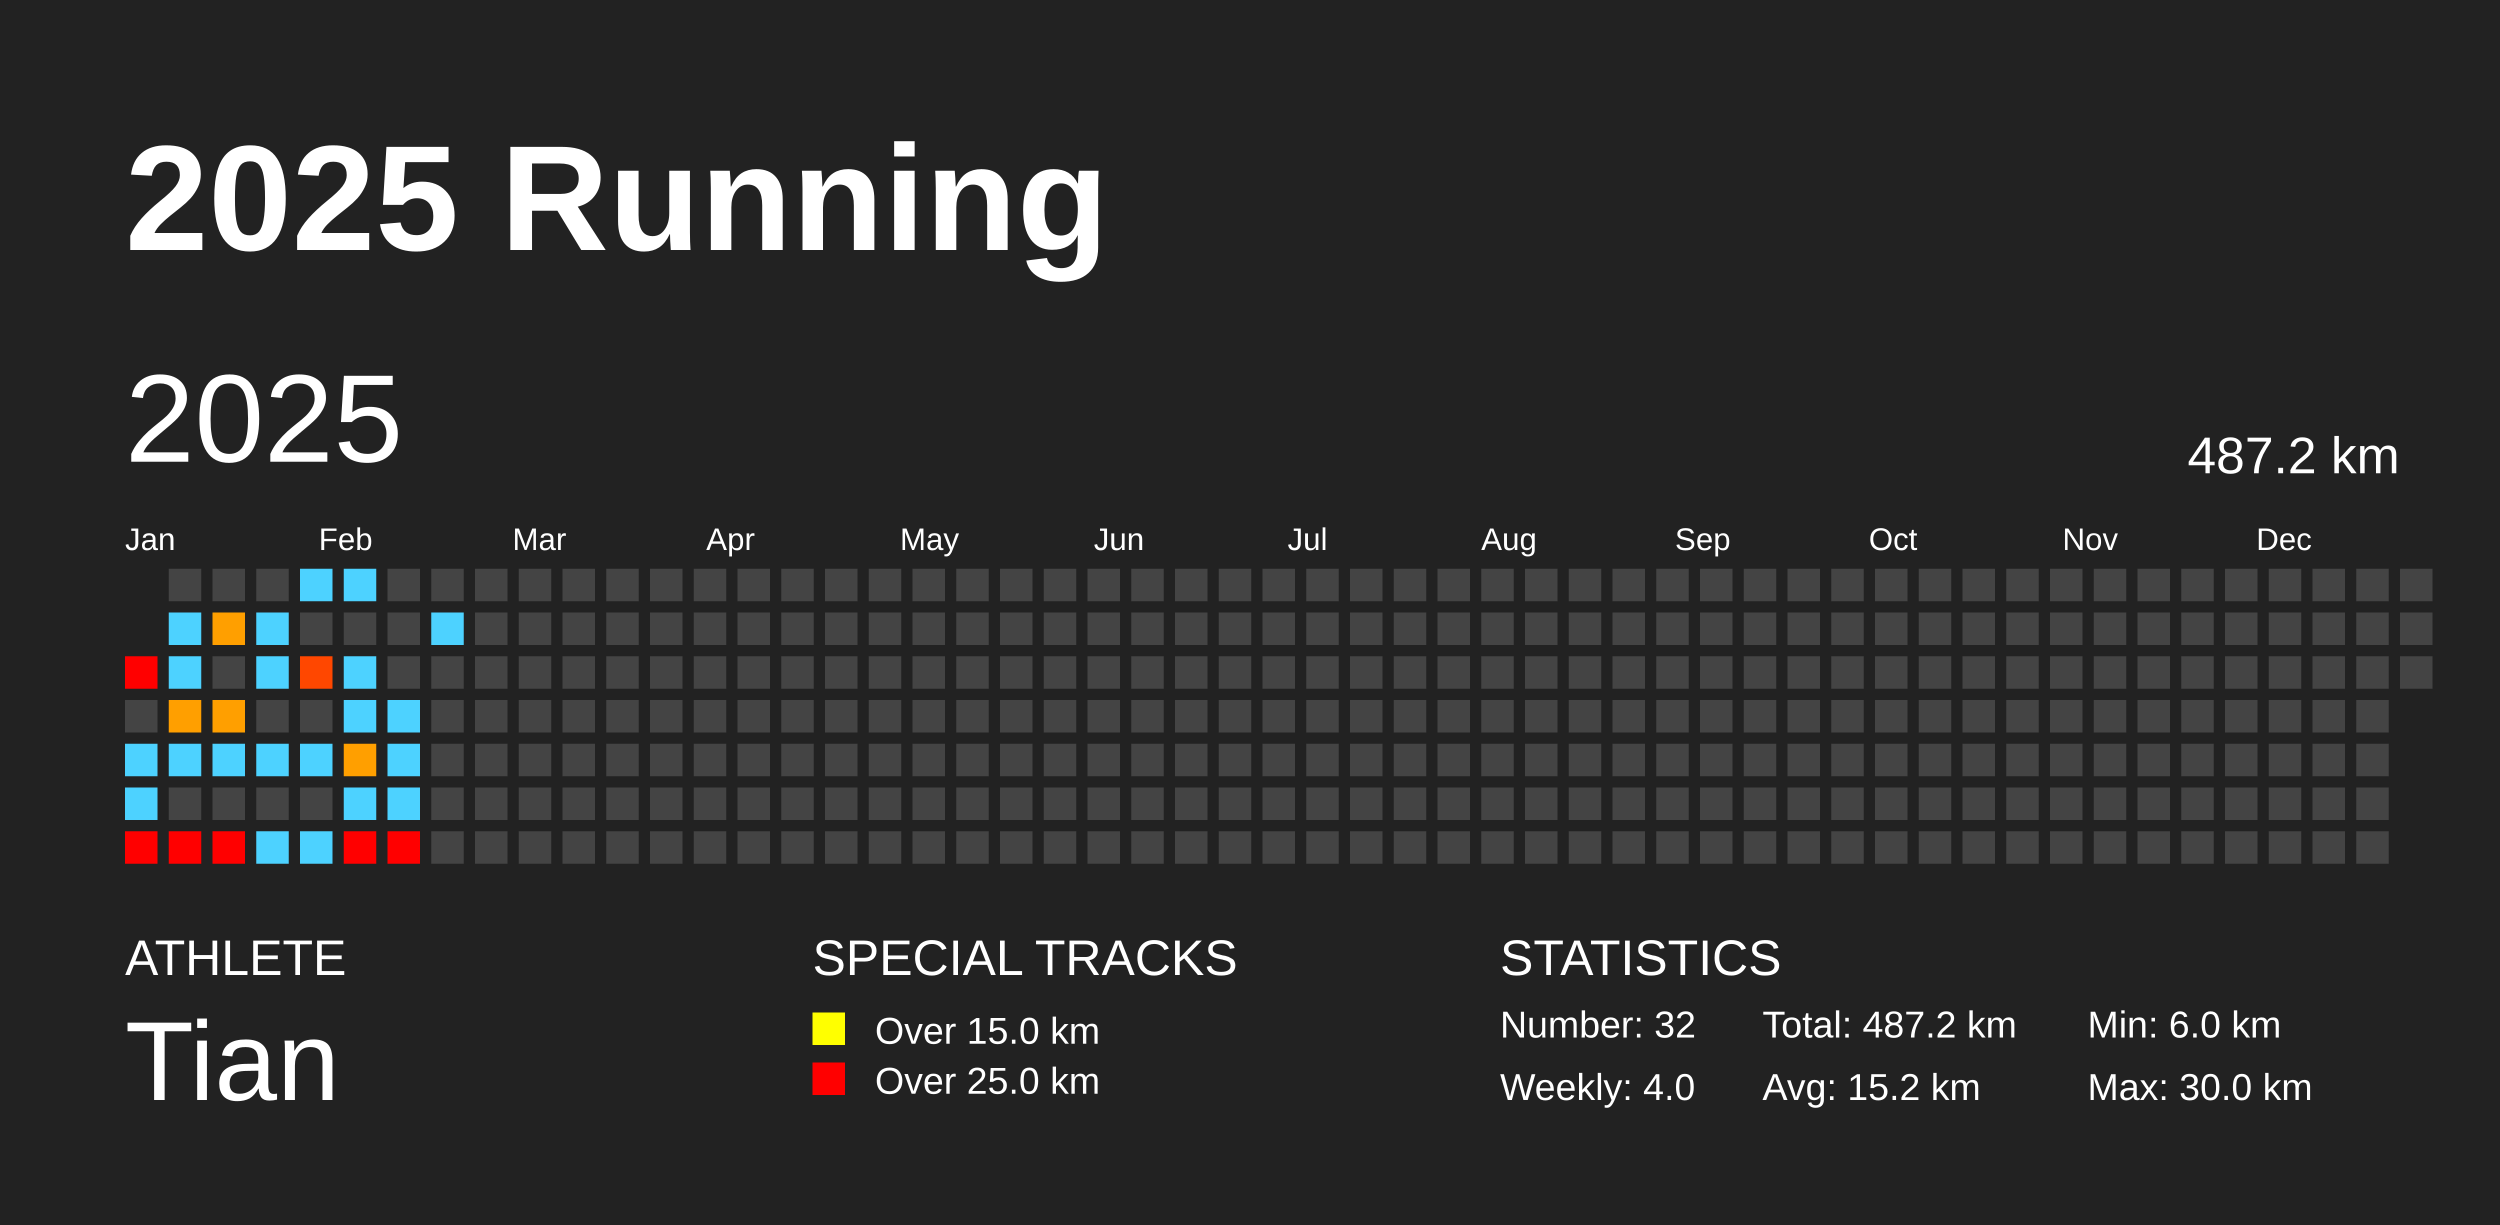
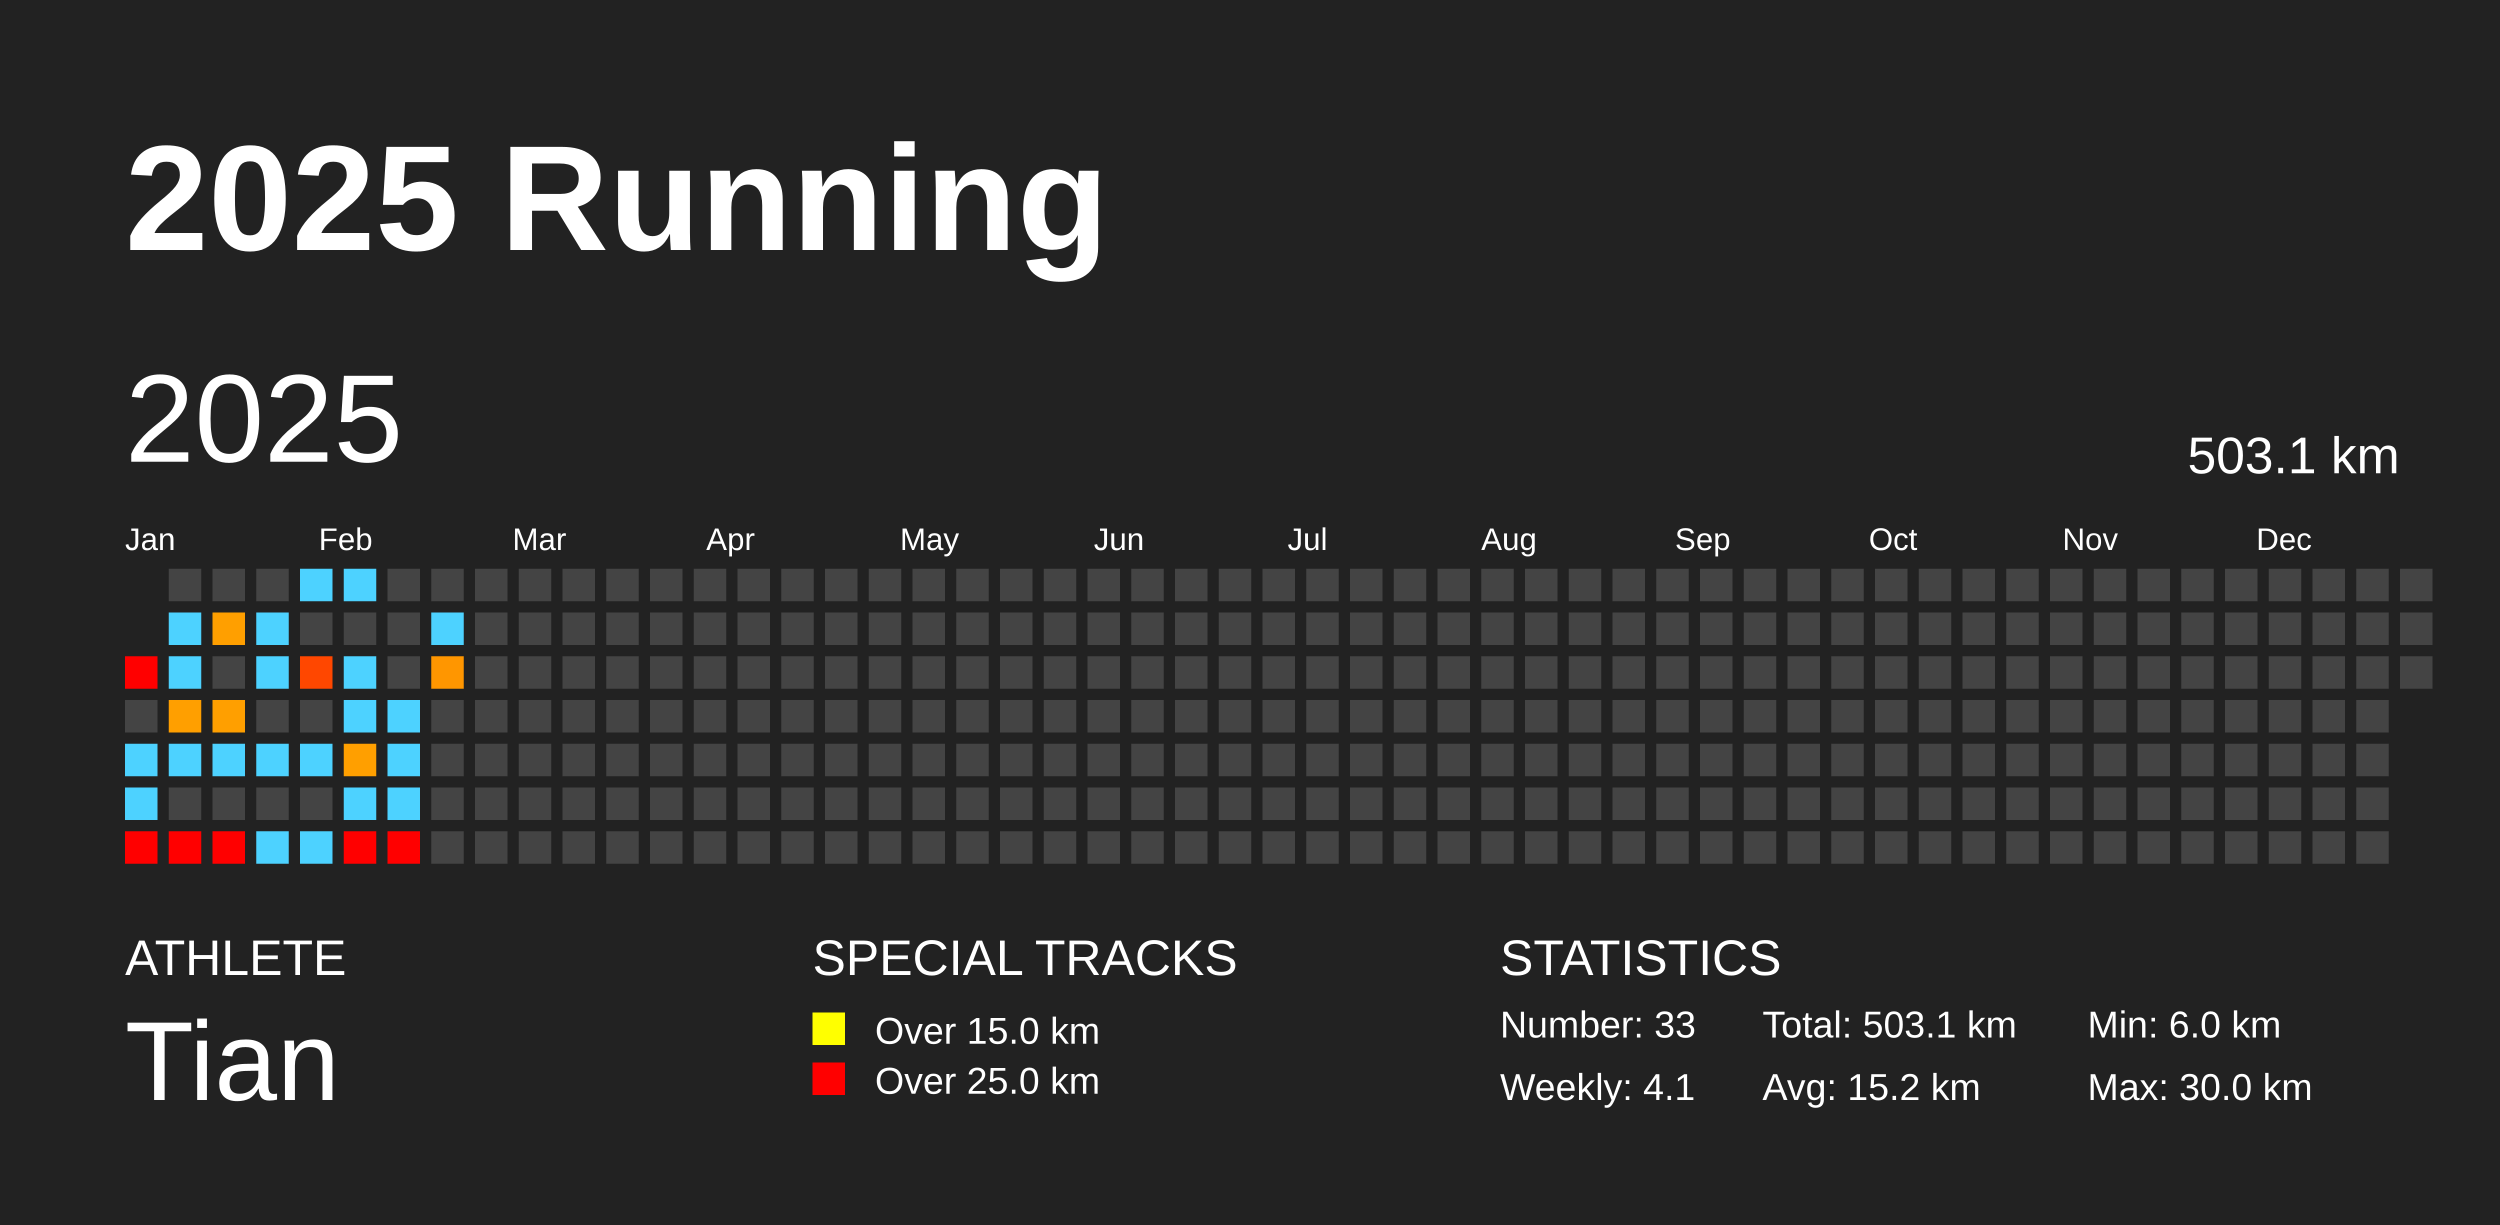
<svg xmlns="http://www.w3.org/2000/svg" baseProfile="full" height="98mm" version="1.1" viewBox="0,0,200,98" width="200mm">
  <defs />
  <rect fill="#222222" height="98" width="200" x="0" y="0" />
  <text fill="#FFFFFF" style="font-size:12px; font-family:Arial; font-weight:bold;" x="10" y="20">2025 Running</text>
  <text fill="#FFFFFF" style="font-size:4px; font-family:Arial" x="10" y="78">ATHLETE</text>
  <text fill="#FFFFFF" style="font-size:9px; font-family:Arial" x="10" y="88">Tian</text>
  <text fill="#FFFFFF" style="font-size:4px; font-family:Arial" x="65" y="78">SPECIAL TRACKS</text>
  <rect fill="yellow" height="2.6" width="2.6" x="65" y="81" />
  <text fill="#FFFFFF" style="font-size:3px; font-family:Arial" x="70" y="83.5">Over 15.0 km</text>
  <rect fill="red" height="2.6" width="2.6" x="65" y="85" />
  <text fill="#FFFFFF" style="font-size:3px; font-family:Arial" x="70" y="87.5">Over 25.0 km</text>
  <text fill="#FFFFFF" style="font-size:4px; font-family:Arial" x="120" y="78">STATISTICS</text>
-   <text fill="#FFFFFF" style="font-size:3px; font-family:Arial" x="120" y="83">Number: 32</text>
-   <text fill="#FFFFFF" style="font-size:3px; font-family:Arial" x="120" y="88">Weekly: 4.0</text>
-   <text fill="#FFFFFF" style="font-size:3px; font-family:Arial" x="141" y="83">Total: 487.2 km</text>
+   <text fill="#FFFFFF" style="font-size:3px; font-family:Arial" x="120" y="83">Number: 33</text>
+   <text fill="#FFFFFF" style="font-size:3px; font-family:Arial" x="120" y="88">Weekly: 4.1</text>
+   <text fill="#FFFFFF" style="font-size:3px; font-family:Arial" x="141" y="83">Total: 503.1 km</text>
  <text fill="#FFFFFF" style="font-size:3px; font-family:Arial" x="141" y="88">Avg: 15.2 km</text>
  <text fill="#FFFFFF" style="font-size:3px; font-family:Arial" x="167" y="83">Min: 6.0 km</text>
  <text fill="#FFFFFF" style="font-size:3px; font-family:Arial" x="167" y="88">Max: 30.0 km</text>
  <text dominant-baseline="hanging" fill="#FFFFFF" style="font-size:10.0px; font-family:Arial;" x="10" y="30">2025</text>
-   <text dominant-baseline="hanging" fill="#FFFFFF" style="font-size:4.125px; font-family:Arial;" x="175" y="35">487.2 km</text>
+   <text dominant-baseline="hanging" fill="#FFFFFF" style="font-size:4.125px; font-family:Arial;" x="175" y="35">503.1 km</text>
  <text fill="#FFFFFF" style="font-size:2.5px; font-family:Arial" x="10.0" y="44">Jan</text>
  <text fill="#FFFFFF" style="font-size:2.5px; font-family:Arial" x="25.5" y="44">Feb</text>
  <text fill="#FFFFFF" style="font-size:2.5px; font-family:Arial" x="41.0" y="44">Mar</text>
  <text fill="#FFFFFF" style="font-size:2.5px; font-family:Arial" x="56.5" y="44">Apr</text>
  <text fill="#FFFFFF" style="font-size:2.5px; font-family:Arial" x="72.0" y="44">May</text>
  <text fill="#FFFFFF" style="font-size:2.5px; font-family:Arial" x="87.5" y="44">Jun</text>
  <text fill="#FFFFFF" style="font-size:2.5px; font-family:Arial" x="103.0" y="44">Jul</text>
  <text fill="#FFFFFF" style="font-size:2.5px; font-family:Arial" x="118.5" y="44">Aug</text>
  <text fill="#FFFFFF" style="font-size:2.5px; font-family:Arial" x="134.0" y="44">Sep</text>
  <text fill="#FFFFFF" style="font-size:2.5px; font-family:Arial" x="149.5" y="44">Oct</text>
  <text fill="#FFFFFF" style="font-size:2.5px; font-family:Arial" x="165.0" y="44">Nov</text>
  <text fill="#FFFFFF" style="font-size:2.5px; font-family:Arial" x="180.5" y="44">Dec</text>
  <rect fill="red" height="2.6" width="2.6" x="10.0" y="52.5" />
  <rect fill="#444444" height="2.6" width="2.6" x="10.0" y="56.0" />
  <rect fill="#4dd2ff" height="2.6" width="2.6" x="10.0" y="59.5" />
  <rect fill="#4dd2ff" height="2.6" width="2.6" x="10.0" y="63.0" />
  <rect fill="red" height="2.6" width="2.6" x="10.0" y="66.5" />
  <rect fill="#444444" height="2.6" width="2.6" x="13.5" y="45.5" />
  <rect fill="#4dd2ff" height="2.6" width="2.6" x="13.5" y="49.0" />
  <rect fill="#4dd2ff" height="2.6" width="2.6" x="13.5" y="52.5" />
  <rect fill="#ff9f00" height="2.6" width="2.6" x="13.5" y="56.0" />
  <rect fill="#4dd2ff" height="2.6" width="2.6" x="13.5" y="59.5" />
  <rect fill="#444444" height="2.6" width="2.6" x="13.5" y="63.0" />
  <rect fill="red" height="2.6" width="2.6" x="13.5" y="66.5" />
  <rect fill="#444444" height="2.6" width="2.6" x="17.0" y="45.5" />
  <rect fill="#ff9f00" height="2.6" width="2.6" x="17.0" y="49.0" />
  <rect fill="#444444" height="2.6" width="2.6" x="17.0" y="52.5" />
  <rect fill="#ff9f00" height="2.6" width="2.6" x="17.0" y="56.0" />
  <rect fill="#4dd2ff" height="2.6" width="2.6" x="17.0" y="59.5" />
  <rect fill="#444444" height="2.6" width="2.6" x="17.0" y="63.0" />
  <rect fill="red" height="2.6" width="2.6" x="17.0" y="66.5" />
  <rect fill="#444444" height="2.6" width="2.6" x="20.5" y="45.5" />
  <rect fill="#4dd2ff" height="2.6" width="2.6" x="20.5" y="49.0" />
  <rect fill="#4dd2ff" height="2.6" width="2.6" x="20.5" y="52.5" />
  <rect fill="#444444" height="2.6" width="2.6" x="20.5" y="56.0" />
  <rect fill="#4dd2ff" height="2.6" width="2.6" x="20.5" y="59.5" />
  <rect fill="#444444" height="2.6" width="2.6" x="20.5" y="63.0" />
  <rect fill="#4dd2ff" height="2.6" width="2.6" x="20.5" y="66.5" />
  <rect fill="#4dd2ff" height="2.6" width="2.6" x="24.0" y="45.5" />
  <rect fill="#444444" height="2.6" width="2.6" x="24.0" y="49.0" />
  <rect fill="#ff4700" height="2.6" width="2.6" x="24.0" y="52.5" />
  <rect fill="#444444" height="2.6" width="2.6" x="24.0" y="56.0" />
  <rect fill="#4dd2ff" height="2.6" width="2.6" x="24.0" y="59.5" />
  <rect fill="#444444" height="2.6" width="2.6" x="24.0" y="63.0" />
  <rect fill="#4dd2ff" height="2.6" width="2.6" x="24.0" y="66.5" />
  <rect fill="#4dd2ff" height="2.6" width="2.6" x="27.5" y="45.5" />
  <rect fill="#444444" height="2.6" width="2.6" x="27.5" y="49.0" />
  <rect fill="#4dd2ff" height="2.6" width="2.6" x="27.5" y="52.5" />
  <rect fill="#4dd2ff" height="2.6" width="2.6" x="27.5" y="56.0" />
  <rect fill="#ff9f00" height="2.6" width="2.6" x="27.5" y="59.5" />
  <rect fill="#4dd2ff" height="2.6" width="2.6" x="27.5" y="63.0" />
  <rect fill="red" height="2.6" width="2.6" x="27.5" y="66.5" />
  <rect fill="#444444" height="2.6" width="2.6" x="31.0" y="45.5" />
  <rect fill="#444444" height="2.6" width="2.6" x="31.0" y="49.0" />
  <rect fill="#444444" height="2.6" width="2.6" x="31.0" y="52.5" />
  <rect fill="#4dd2ff" height="2.6" width="2.6" x="31.0" y="56.0" />
  <rect fill="#4dd2ff" height="2.6" width="2.6" x="31.0" y="59.5" />
  <rect fill="#4dd2ff" height="2.6" width="2.6" x="31.0" y="63.0" />
  <rect fill="red" height="2.6" width="2.6" x="31.0" y="66.5" />
  <rect fill="#444444" height="2.6" width="2.6" x="34.5" y="45.5" />
  <rect fill="#4dd2ff" height="2.6" width="2.6" x="34.5" y="49.0" />
-   <rect fill="#444444" height="2.6" width="2.6" x="34.5" y="52.5" />
+   <rect fill="#ff9600" height="2.6" width="2.6" x="34.5" y="52.5" />
  <rect fill="#444444" height="2.6" width="2.6" x="34.5" y="56.0" />
  <rect fill="#444444" height="2.6" width="2.6" x="34.5" y="59.5" />
  <rect fill="#444444" height="2.6" width="2.6" x="34.5" y="63.0" />
  <rect fill="#444444" height="2.6" width="2.6" x="34.5" y="66.5" />
  <rect fill="#444444" height="2.6" width="2.6" x="38.0" y="45.5" />
  <rect fill="#444444" height="2.6" width="2.6" x="38.0" y="49.0" />
  <rect fill="#444444" height="2.6" width="2.6" x="38.0" y="52.5" />
  <rect fill="#444444" height="2.6" width="2.6" x="38.0" y="56.0" />
  <rect fill="#444444" height="2.6" width="2.6" x="38.0" y="59.5" />
  <rect fill="#444444" height="2.6" width="2.6" x="38.0" y="63.0" />
  <rect fill="#444444" height="2.6" width="2.6" x="38.0" y="66.5" />
  <rect fill="#444444" height="2.6" width="2.6" x="41.5" y="45.5" />
  <rect fill="#444444" height="2.6" width="2.6" x="41.5" y="49.0" />
  <rect fill="#444444" height="2.6" width="2.6" x="41.5" y="52.5" />
  <rect fill="#444444" height="2.6" width="2.6" x="41.5" y="56.0" />
  <rect fill="#444444" height="2.6" width="2.6" x="41.5" y="59.5" />
  <rect fill="#444444" height="2.6" width="2.6" x="41.5" y="63.0" />
  <rect fill="#444444" height="2.6" width="2.6" x="41.5" y="66.5" />
  <rect fill="#444444" height="2.6" width="2.6" x="45.0" y="45.5" />
  <rect fill="#444444" height="2.6" width="2.6" x="45.0" y="49.0" />
  <rect fill="#444444" height="2.6" width="2.6" x="45.0" y="52.5" />
  <rect fill="#444444" height="2.6" width="2.6" x="45.0" y="56.0" />
  <rect fill="#444444" height="2.6" width="2.6" x="45.0" y="59.5" />
  <rect fill="#444444" height="2.6" width="2.6" x="45.0" y="63.0" />
  <rect fill="#444444" height="2.6" width="2.6" x="45.0" y="66.5" />
  <rect fill="#444444" height="2.6" width="2.6" x="48.5" y="45.5" />
  <rect fill="#444444" height="2.6" width="2.6" x="48.5" y="49.0" />
  <rect fill="#444444" height="2.6" width="2.6" x="48.5" y="52.5" />
  <rect fill="#444444" height="2.6" width="2.6" x="48.5" y="56.0" />
  <rect fill="#444444" height="2.6" width="2.6" x="48.5" y="59.5" />
  <rect fill="#444444" height="2.6" width="2.6" x="48.5" y="63.0" />
  <rect fill="#444444" height="2.6" width="2.6" x="48.5" y="66.5" />
  <rect fill="#444444" height="2.6" width="2.6" x="52.0" y="45.5" />
  <rect fill="#444444" height="2.6" width="2.6" x="52.0" y="49.0" />
  <rect fill="#444444" height="2.6" width="2.6" x="52.0" y="52.5" />
  <rect fill="#444444" height="2.6" width="2.6" x="52.0" y="56.0" />
  <rect fill="#444444" height="2.6" width="2.6" x="52.0" y="59.5" />
  <rect fill="#444444" height="2.6" width="2.6" x="52.0" y="63.0" />
  <rect fill="#444444" height="2.6" width="2.6" x="52.0" y="66.5" />
  <rect fill="#444444" height="2.6" width="2.6" x="55.5" y="45.5" />
  <rect fill="#444444" height="2.6" width="2.6" x="55.5" y="49.0" />
  <rect fill="#444444" height="2.6" width="2.6" x="55.5" y="52.5" />
  <rect fill="#444444" height="2.6" width="2.6" x="55.5" y="56.0" />
  <rect fill="#444444" height="2.6" width="2.6" x="55.5" y="59.5" />
  <rect fill="#444444" height="2.6" width="2.6" x="55.5" y="63.0" />
  <rect fill="#444444" height="2.6" width="2.6" x="55.5" y="66.5" />
  <rect fill="#444444" height="2.6" width="2.6" x="59.0" y="45.5" />
  <rect fill="#444444" height="2.6" width="2.6" x="59.0" y="49.0" />
  <rect fill="#444444" height="2.6" width="2.6" x="59.0" y="52.5" />
  <rect fill="#444444" height="2.6" width="2.6" x="59.0" y="56.0" />
  <rect fill="#444444" height="2.6" width="2.6" x="59.0" y="59.5" />
  <rect fill="#444444" height="2.6" width="2.6" x="59.0" y="63.0" />
  <rect fill="#444444" height="2.6" width="2.6" x="59.0" y="66.5" />
  <rect fill="#444444" height="2.6" width="2.6" x="62.5" y="45.5" />
  <rect fill="#444444" height="2.6" width="2.6" x="62.5" y="49.0" />
  <rect fill="#444444" height="2.6" width="2.6" x="62.5" y="52.5" />
  <rect fill="#444444" height="2.6" width="2.6" x="62.5" y="56.0" />
  <rect fill="#444444" height="2.6" width="2.6" x="62.5" y="59.5" />
  <rect fill="#444444" height="2.6" width="2.6" x="62.5" y="63.0" />
  <rect fill="#444444" height="2.6" width="2.6" x="62.5" y="66.5" />
  <rect fill="#444444" height="2.6" width="2.6" x="66.0" y="45.5" />
  <rect fill="#444444" height="2.6" width="2.6" x="66.0" y="49.0" />
  <rect fill="#444444" height="2.6" width="2.6" x="66.0" y="52.5" />
  <rect fill="#444444" height="2.6" width="2.6" x="66.0" y="56.0" />
  <rect fill="#444444" height="2.6" width="2.6" x="66.0" y="59.5" />
  <rect fill="#444444" height="2.6" width="2.6" x="66.0" y="63.0" />
  <rect fill="#444444" height="2.6" width="2.6" x="66.0" y="66.5" />
  <rect fill="#444444" height="2.6" width="2.6" x="69.5" y="45.5" />
  <rect fill="#444444" height="2.6" width="2.6" x="69.5" y="49.0" />
  <rect fill="#444444" height="2.6" width="2.6" x="69.5" y="52.5" />
  <rect fill="#444444" height="2.6" width="2.6" x="69.5" y="56.0" />
  <rect fill="#444444" height="2.6" width="2.6" x="69.5" y="59.5" />
  <rect fill="#444444" height="2.6" width="2.6" x="69.5" y="63.0" />
  <rect fill="#444444" height="2.6" width="2.6" x="69.5" y="66.5" />
  <rect fill="#444444" height="2.6" width="2.6" x="73.0" y="45.5" />
  <rect fill="#444444" height="2.6" width="2.6" x="73.0" y="49.0" />
  <rect fill="#444444" height="2.6" width="2.6" x="73.0" y="52.5" />
  <rect fill="#444444" height="2.6" width="2.6" x="73.0" y="56.0" />
  <rect fill="#444444" height="2.6" width="2.6" x="73.0" y="59.5" />
  <rect fill="#444444" height="2.6" width="2.6" x="73.0" y="63.0" />
  <rect fill="#444444" height="2.6" width="2.6" x="73.0" y="66.5" />
  <rect fill="#444444" height="2.6" width="2.6" x="76.5" y="45.5" />
  <rect fill="#444444" height="2.6" width="2.6" x="76.5" y="49.0" />
  <rect fill="#444444" height="2.6" width="2.6" x="76.5" y="52.5" />
  <rect fill="#444444" height="2.6" width="2.6" x="76.5" y="56.0" />
  <rect fill="#444444" height="2.6" width="2.6" x="76.5" y="59.5" />
  <rect fill="#444444" height="2.6" width="2.6" x="76.5" y="63.0" />
  <rect fill="#444444" height="2.6" width="2.6" x="76.5" y="66.5" />
  <rect fill="#444444" height="2.6" width="2.6" x="80.0" y="45.5" />
  <rect fill="#444444" height="2.6" width="2.6" x="80.0" y="49.0" />
  <rect fill="#444444" height="2.6" width="2.6" x="80.0" y="52.5" />
  <rect fill="#444444" height="2.6" width="2.6" x="80.0" y="56.0" />
  <rect fill="#444444" height="2.6" width="2.6" x="80.0" y="59.5" />
  <rect fill="#444444" height="2.6" width="2.6" x="80.0" y="63.0" />
  <rect fill="#444444" height="2.6" width="2.6" x="80.0" y="66.5" />
  <rect fill="#444444" height="2.6" width="2.6" x="83.5" y="45.5" />
  <rect fill="#444444" height="2.6" width="2.6" x="83.5" y="49.0" />
  <rect fill="#444444" height="2.6" width="2.6" x="83.5" y="52.5" />
  <rect fill="#444444" height="2.6" width="2.6" x="83.5" y="56.0" />
  <rect fill="#444444" height="2.6" width="2.6" x="83.5" y="59.5" />
  <rect fill="#444444" height="2.6" width="2.6" x="83.5" y="63.0" />
  <rect fill="#444444" height="2.6" width="2.6" x="83.5" y="66.5" />
  <rect fill="#444444" height="2.6" width="2.6" x="87.0" y="45.5" />
  <rect fill="#444444" height="2.6" width="2.6" x="87.0" y="49.0" />
  <rect fill="#444444" height="2.6" width="2.6" x="87.0" y="52.5" />
  <rect fill="#444444" height="2.6" width="2.6" x="87.0" y="56.0" />
  <rect fill="#444444" height="2.6" width="2.6" x="87.0" y="59.5" />
  <rect fill="#444444" height="2.6" width="2.6" x="87.0" y="63.0" />
  <rect fill="#444444" height="2.6" width="2.6" x="87.0" y="66.5" />
  <rect fill="#444444" height="2.6" width="2.6" x="90.5" y="45.5" />
  <rect fill="#444444" height="2.6" width="2.6" x="90.5" y="49.0" />
  <rect fill="#444444" height="2.6" width="2.6" x="90.5" y="52.5" />
  <rect fill="#444444" height="2.6" width="2.6" x="90.5" y="56.0" />
  <rect fill="#444444" height="2.6" width="2.6" x="90.5" y="59.5" />
  <rect fill="#444444" height="2.6" width="2.6" x="90.5" y="63.0" />
  <rect fill="#444444" height="2.6" width="2.6" x="90.5" y="66.5" />
  <rect fill="#444444" height="2.6" width="2.6" x="94.0" y="45.5" />
  <rect fill="#444444" height="2.6" width="2.6" x="94.0" y="49.0" />
  <rect fill="#444444" height="2.6" width="2.6" x="94.0" y="52.5" />
  <rect fill="#444444" height="2.6" width="2.6" x="94.0" y="56.0" />
  <rect fill="#444444" height="2.6" width="2.6" x="94.0" y="59.5" />
  <rect fill="#444444" height="2.6" width="2.6" x="94.0" y="63.0" />
  <rect fill="#444444" height="2.6" width="2.6" x="94.0" y="66.5" />
  <rect fill="#444444" height="2.6" width="2.6" x="97.5" y="45.5" />
  <rect fill="#444444" height="2.6" width="2.6" x="97.5" y="49.0" />
  <rect fill="#444444" height="2.6" width="2.6" x="97.5" y="52.5" />
  <rect fill="#444444" height="2.6" width="2.6" x="97.5" y="56.0" />
  <rect fill="#444444" height="2.6" width="2.6" x="97.5" y="59.5" />
  <rect fill="#444444" height="2.6" width="2.6" x="97.5" y="63.0" />
  <rect fill="#444444" height="2.6" width="2.6" x="97.5" y="66.5" />
  <rect fill="#444444" height="2.6" width="2.6" x="101.0" y="45.5" />
  <rect fill="#444444" height="2.6" width="2.6" x="101.0" y="49.0" />
  <rect fill="#444444" height="2.6" width="2.6" x="101.0" y="52.5" />
  <rect fill="#444444" height="2.6" width="2.6" x="101.0" y="56.0" />
  <rect fill="#444444" height="2.6" width="2.6" x="101.0" y="59.5" />
  <rect fill="#444444" height="2.6" width="2.6" x="101.0" y="63.0" />
  <rect fill="#444444" height="2.6" width="2.6" x="101.0" y="66.5" />
  <rect fill="#444444" height="2.6" width="2.6" x="104.5" y="45.5" />
  <rect fill="#444444" height="2.6" width="2.6" x="104.5" y="49.0" />
  <rect fill="#444444" height="2.6" width="2.6" x="104.5" y="52.5" />
  <rect fill="#444444" height="2.6" width="2.6" x="104.5" y="56.0" />
  <rect fill="#444444" height="2.6" width="2.6" x="104.5" y="59.5" />
  <rect fill="#444444" height="2.6" width="2.6" x="104.5" y="63.0" />
  <rect fill="#444444" height="2.6" width="2.6" x="104.5" y="66.5" />
  <rect fill="#444444" height="2.6" width="2.6" x="108.0" y="45.5" />
  <rect fill="#444444" height="2.6" width="2.6" x="108.0" y="49.0" />
  <rect fill="#444444" height="2.6" width="2.6" x="108.0" y="52.5" />
  <rect fill="#444444" height="2.6" width="2.6" x="108.0" y="56.0" />
  <rect fill="#444444" height="2.6" width="2.6" x="108.0" y="59.5" />
  <rect fill="#444444" height="2.6" width="2.6" x="108.0" y="63.0" />
  <rect fill="#444444" height="2.6" width="2.6" x="108.0" y="66.5" />
  <rect fill="#444444" height="2.6" width="2.6" x="111.5" y="45.5" />
  <rect fill="#444444" height="2.6" width="2.6" x="111.5" y="49.0" />
  <rect fill="#444444" height="2.6" width="2.6" x="111.5" y="52.5" />
  <rect fill="#444444" height="2.6" width="2.6" x="111.5" y="56.0" />
  <rect fill="#444444" height="2.6" width="2.6" x="111.5" y="59.5" />
  <rect fill="#444444" height="2.6" width="2.6" x="111.5" y="63.0" />
  <rect fill="#444444" height="2.6" width="2.6" x="111.5" y="66.5" />
  <rect fill="#444444" height="2.6" width="2.6" x="115.0" y="45.5" />
  <rect fill="#444444" height="2.6" width="2.6" x="115.0" y="49.0" />
  <rect fill="#444444" height="2.6" width="2.6" x="115.0" y="52.5" />
  <rect fill="#444444" height="2.6" width="2.6" x="115.0" y="56.0" />
  <rect fill="#444444" height="2.6" width="2.6" x="115.0" y="59.5" />
  <rect fill="#444444" height="2.6" width="2.6" x="115.0" y="63.0" />
  <rect fill="#444444" height="2.6" width="2.6" x="115.0" y="66.5" />
  <rect fill="#444444" height="2.6" width="2.6" x="118.5" y="45.5" />
  <rect fill="#444444" height="2.6" width="2.6" x="118.5" y="49.0" />
  <rect fill="#444444" height="2.6" width="2.6" x="118.5" y="52.5" />
  <rect fill="#444444" height="2.6" width="2.6" x="118.5" y="56.0" />
  <rect fill="#444444" height="2.6" width="2.6" x="118.5" y="59.5" />
  <rect fill="#444444" height="2.6" width="2.6" x="118.5" y="63.0" />
  <rect fill="#444444" height="2.6" width="2.6" x="118.5" y="66.5" />
  <rect fill="#444444" height="2.6" width="2.6" x="122.0" y="45.5" />
  <rect fill="#444444" height="2.6" width="2.6" x="122.0" y="49.0" />
  <rect fill="#444444" height="2.6" width="2.6" x="122.0" y="52.5" />
  <rect fill="#444444" height="2.6" width="2.6" x="122.0" y="56.0" />
  <rect fill="#444444" height="2.6" width="2.6" x="122.0" y="59.5" />
  <rect fill="#444444" height="2.6" width="2.6" x="122.0" y="63.0" />
  <rect fill="#444444" height="2.6" width="2.6" x="122.0" y="66.5" />
  <rect fill="#444444" height="2.6" width="2.6" x="125.5" y="45.5" />
  <rect fill="#444444" height="2.6" width="2.6" x="125.5" y="49.0" />
  <rect fill="#444444" height="2.6" width="2.6" x="125.5" y="52.5" />
  <rect fill="#444444" height="2.6" width="2.6" x="125.5" y="56.0" />
  <rect fill="#444444" height="2.6" width="2.6" x="125.5" y="59.5" />
  <rect fill="#444444" height="2.6" width="2.6" x="125.5" y="63.0" />
  <rect fill="#444444" height="2.6" width="2.6" x="125.5" y="66.5" />
  <rect fill="#444444" height="2.6" width="2.6" x="129.0" y="45.5" />
  <rect fill="#444444" height="2.6" width="2.6" x="129.0" y="49.0" />
  <rect fill="#444444" height="2.6" width="2.6" x="129.0" y="52.5" />
  <rect fill="#444444" height="2.6" width="2.6" x="129.0" y="56.0" />
  <rect fill="#444444" height="2.6" width="2.6" x="129.0" y="59.5" />
  <rect fill="#444444" height="2.6" width="2.6" x="129.0" y="63.0" />
  <rect fill="#444444" height="2.6" width="2.6" x="129.0" y="66.5" />
  <rect fill="#444444" height="2.6" width="2.6" x="132.5" y="45.5" />
  <rect fill="#444444" height="2.6" width="2.6" x="132.5" y="49.0" />
  <rect fill="#444444" height="2.6" width="2.6" x="132.5" y="52.5" />
  <rect fill="#444444" height="2.6" width="2.6" x="132.5" y="56.0" />
  <rect fill="#444444" height="2.6" width="2.6" x="132.5" y="59.5" />
  <rect fill="#444444" height="2.6" width="2.6" x="132.5" y="63.0" />
  <rect fill="#444444" height="2.6" width="2.6" x="132.5" y="66.5" />
  <rect fill="#444444" height="2.6" width="2.6" x="136.0" y="45.5" />
  <rect fill="#444444" height="2.6" width="2.6" x="136.0" y="49.0" />
  <rect fill="#444444" height="2.6" width="2.6" x="136.0" y="52.5" />
  <rect fill="#444444" height="2.6" width="2.6" x="136.0" y="56.0" />
  <rect fill="#444444" height="2.6" width="2.6" x="136.0" y="59.5" />
  <rect fill="#444444" height="2.6" width="2.6" x="136.0" y="63.0" />
  <rect fill="#444444" height="2.6" width="2.6" x="136.0" y="66.5" />
  <rect fill="#444444" height="2.6" width="2.6" x="139.5" y="45.5" />
  <rect fill="#444444" height="2.6" width="2.6" x="139.5" y="49.0" />
  <rect fill="#444444" height="2.6" width="2.6" x="139.5" y="52.5" />
  <rect fill="#444444" height="2.6" width="2.6" x="139.5" y="56.0" />
  <rect fill="#444444" height="2.6" width="2.6" x="139.5" y="59.5" />
  <rect fill="#444444" height="2.6" width="2.6" x="139.5" y="63.0" />
  <rect fill="#444444" height="2.6" width="2.6" x="139.5" y="66.5" />
  <rect fill="#444444" height="2.6" width="2.6" x="143.0" y="45.5" />
  <rect fill="#444444" height="2.6" width="2.6" x="143.0" y="49.0" />
  <rect fill="#444444" height="2.6" width="2.6" x="143.0" y="52.5" />
  <rect fill="#444444" height="2.6" width="2.6" x="143.0" y="56.0" />
  <rect fill="#444444" height="2.6" width="2.6" x="143.0" y="59.5" />
  <rect fill="#444444" height="2.6" width="2.6" x="143.0" y="63.0" />
  <rect fill="#444444" height="2.6" width="2.6" x="143.0" y="66.5" />
  <rect fill="#444444" height="2.6" width="2.6" x="146.5" y="45.5" />
  <rect fill="#444444" height="2.6" width="2.6" x="146.5" y="49.0" />
  <rect fill="#444444" height="2.6" width="2.6" x="146.5" y="52.5" />
  <rect fill="#444444" height="2.6" width="2.6" x="146.5" y="56.0" />
  <rect fill="#444444" height="2.6" width="2.6" x="146.5" y="59.5" />
  <rect fill="#444444" height="2.6" width="2.6" x="146.5" y="63.0" />
  <rect fill="#444444" height="2.6" width="2.6" x="146.5" y="66.5" />
  <rect fill="#444444" height="2.6" width="2.6" x="150.0" y="45.5" />
  <rect fill="#444444" height="2.6" width="2.6" x="150.0" y="49.0" />
  <rect fill="#444444" height="2.6" width="2.6" x="150.0" y="52.5" />
  <rect fill="#444444" height="2.6" width="2.6" x="150.0" y="56.0" />
  <rect fill="#444444" height="2.6" width="2.6" x="150.0" y="59.5" />
  <rect fill="#444444" height="2.6" width="2.6" x="150.0" y="63.0" />
  <rect fill="#444444" height="2.6" width="2.6" x="150.0" y="66.5" />
  <rect fill="#444444" height="2.6" width="2.6" x="153.5" y="45.5" />
  <rect fill="#444444" height="2.6" width="2.6" x="153.5" y="49.0" />
  <rect fill="#444444" height="2.6" width="2.6" x="153.5" y="52.5" />
  <rect fill="#444444" height="2.6" width="2.6" x="153.5" y="56.0" />
  <rect fill="#444444" height="2.6" width="2.6" x="153.5" y="59.5" />
  <rect fill="#444444" height="2.6" width="2.6" x="153.5" y="63.0" />
  <rect fill="#444444" height="2.6" width="2.6" x="153.5" y="66.5" />
  <rect fill="#444444" height="2.6" width="2.6" x="157.0" y="45.5" />
  <rect fill="#444444" height="2.6" width="2.6" x="157.0" y="49.0" />
  <rect fill="#444444" height="2.6" width="2.6" x="157.0" y="52.5" />
  <rect fill="#444444" height="2.6" width="2.6" x="157.0" y="56.0" />
  <rect fill="#444444" height="2.6" width="2.6" x="157.0" y="59.5" />
  <rect fill="#444444" height="2.6" width="2.6" x="157.0" y="63.0" />
  <rect fill="#444444" height="2.6" width="2.6" x="157.0" y="66.5" />
  <rect fill="#444444" height="2.6" width="2.6" x="160.5" y="45.5" />
  <rect fill="#444444" height="2.6" width="2.6" x="160.5" y="49.0" />
  <rect fill="#444444" height="2.6" width="2.6" x="160.5" y="52.5" />
  <rect fill="#444444" height="2.6" width="2.6" x="160.5" y="56.0" />
  <rect fill="#444444" height="2.6" width="2.6" x="160.5" y="59.5" />
  <rect fill="#444444" height="2.6" width="2.6" x="160.5" y="63.0" />
  <rect fill="#444444" height="2.6" width="2.6" x="160.5" y="66.5" />
  <rect fill="#444444" height="2.6" width="2.6" x="164.0" y="45.5" />
  <rect fill="#444444" height="2.6" width="2.6" x="164.0" y="49.0" />
  <rect fill="#444444" height="2.6" width="2.6" x="164.0" y="52.5" />
  <rect fill="#444444" height="2.6" width="2.6" x="164.0" y="56.0" />
  <rect fill="#444444" height="2.6" width="2.6" x="164.0" y="59.5" />
  <rect fill="#444444" height="2.6" width="2.6" x="164.0" y="63.0" />
  <rect fill="#444444" height="2.6" width="2.6" x="164.0" y="66.5" />
  <rect fill="#444444" height="2.6" width="2.6" x="167.5" y="45.5" />
  <rect fill="#444444" height="2.6" width="2.6" x="167.5" y="49.0" />
  <rect fill="#444444" height="2.6" width="2.6" x="167.5" y="52.5" />
  <rect fill="#444444" height="2.6" width="2.6" x="167.5" y="56.0" />
  <rect fill="#444444" height="2.6" width="2.6" x="167.5" y="59.5" />
  <rect fill="#444444" height="2.6" width="2.6" x="167.5" y="63.0" />
  <rect fill="#444444" height="2.6" width="2.6" x="167.5" y="66.5" />
  <rect fill="#444444" height="2.6" width="2.6" x="171.0" y="45.5" />
  <rect fill="#444444" height="2.6" width="2.6" x="171.0" y="49.0" />
  <rect fill="#444444" height="2.6" width="2.6" x="171.0" y="52.5" />
  <rect fill="#444444" height="2.6" width="2.6" x="171.0" y="56.0" />
  <rect fill="#444444" height="2.6" width="2.6" x="171.0" y="59.5" />
  <rect fill="#444444" height="2.6" width="2.6" x="171.0" y="63.0" />
  <rect fill="#444444" height="2.6" width="2.6" x="171.0" y="66.5" />
  <rect fill="#444444" height="2.6" width="2.6" x="174.5" y="45.5" />
  <rect fill="#444444" height="2.6" width="2.6" x="174.5" y="49.0" />
  <rect fill="#444444" height="2.6" width="2.6" x="174.5" y="52.5" />
  <rect fill="#444444" height="2.6" width="2.6" x="174.5" y="56.0" />
  <rect fill="#444444" height="2.6" width="2.6" x="174.5" y="59.5" />
  <rect fill="#444444" height="2.6" width="2.6" x="174.5" y="63.0" />
  <rect fill="#444444" height="2.6" width="2.6" x="174.5" y="66.5" />
  <rect fill="#444444" height="2.6" width="2.6" x="178.0" y="45.5" />
  <rect fill="#444444" height="2.6" width="2.6" x="178.0" y="49.0" />
  <rect fill="#444444" height="2.6" width="2.6" x="178.0" y="52.5" />
  <rect fill="#444444" height="2.6" width="2.6" x="178.0" y="56.0" />
  <rect fill="#444444" height="2.6" width="2.6" x="178.0" y="59.5" />
  <rect fill="#444444" height="2.6" width="2.6" x="178.0" y="63.0" />
  <rect fill="#444444" height="2.6" width="2.6" x="178.0" y="66.5" />
  <rect fill="#444444" height="2.6" width="2.6" x="181.5" y="45.5" />
  <rect fill="#444444" height="2.6" width="2.6" x="181.5" y="49.0" />
  <rect fill="#444444" height="2.6" width="2.6" x="181.5" y="52.5" />
  <rect fill="#444444" height="2.6" width="2.6" x="181.5" y="56.0" />
  <rect fill="#444444" height="2.6" width="2.6" x="181.5" y="59.5" />
  <rect fill="#444444" height="2.6" width="2.6" x="181.5" y="63.0" />
  <rect fill="#444444" height="2.6" width="2.6" x="181.5" y="66.5" />
  <rect fill="#444444" height="2.6" width="2.6" x="185.0" y="45.5" />
  <rect fill="#444444" height="2.6" width="2.6" x="185.0" y="49.0" />
  <rect fill="#444444" height="2.6" width="2.6" x="185.0" y="52.5" />
  <rect fill="#444444" height="2.6" width="2.6" x="185.0" y="56.0" />
  <rect fill="#444444" height="2.6" width="2.6" x="185.0" y="59.5" />
  <rect fill="#444444" height="2.6" width="2.6" x="185.0" y="63.0" />
  <rect fill="#444444" height="2.6" width="2.6" x="185.0" y="66.5" />
  <rect fill="#444444" height="2.6" width="2.6" x="188.5" y="45.5" />
  <rect fill="#444444" height="2.6" width="2.6" x="188.5" y="49.0" />
  <rect fill="#444444" height="2.6" width="2.6" x="188.5" y="52.5" />
  <rect fill="#444444" height="2.6" width="2.6" x="188.5" y="56.0" />
  <rect fill="#444444" height="2.6" width="2.6" x="188.5" y="59.5" />
  <rect fill="#444444" height="2.6" width="2.6" x="188.5" y="63.0" />
  <rect fill="#444444" height="2.6" width="2.6" x="188.5" y="66.5" />
  <rect fill="#444444" height="2.6" width="2.6" x="192.0" y="45.5" />
  <rect fill="#444444" height="2.6" width="2.6" x="192.0" y="49.0" />
  <rect fill="#444444" height="2.6" width="2.6" x="192.0" y="52.5" />
</svg>
